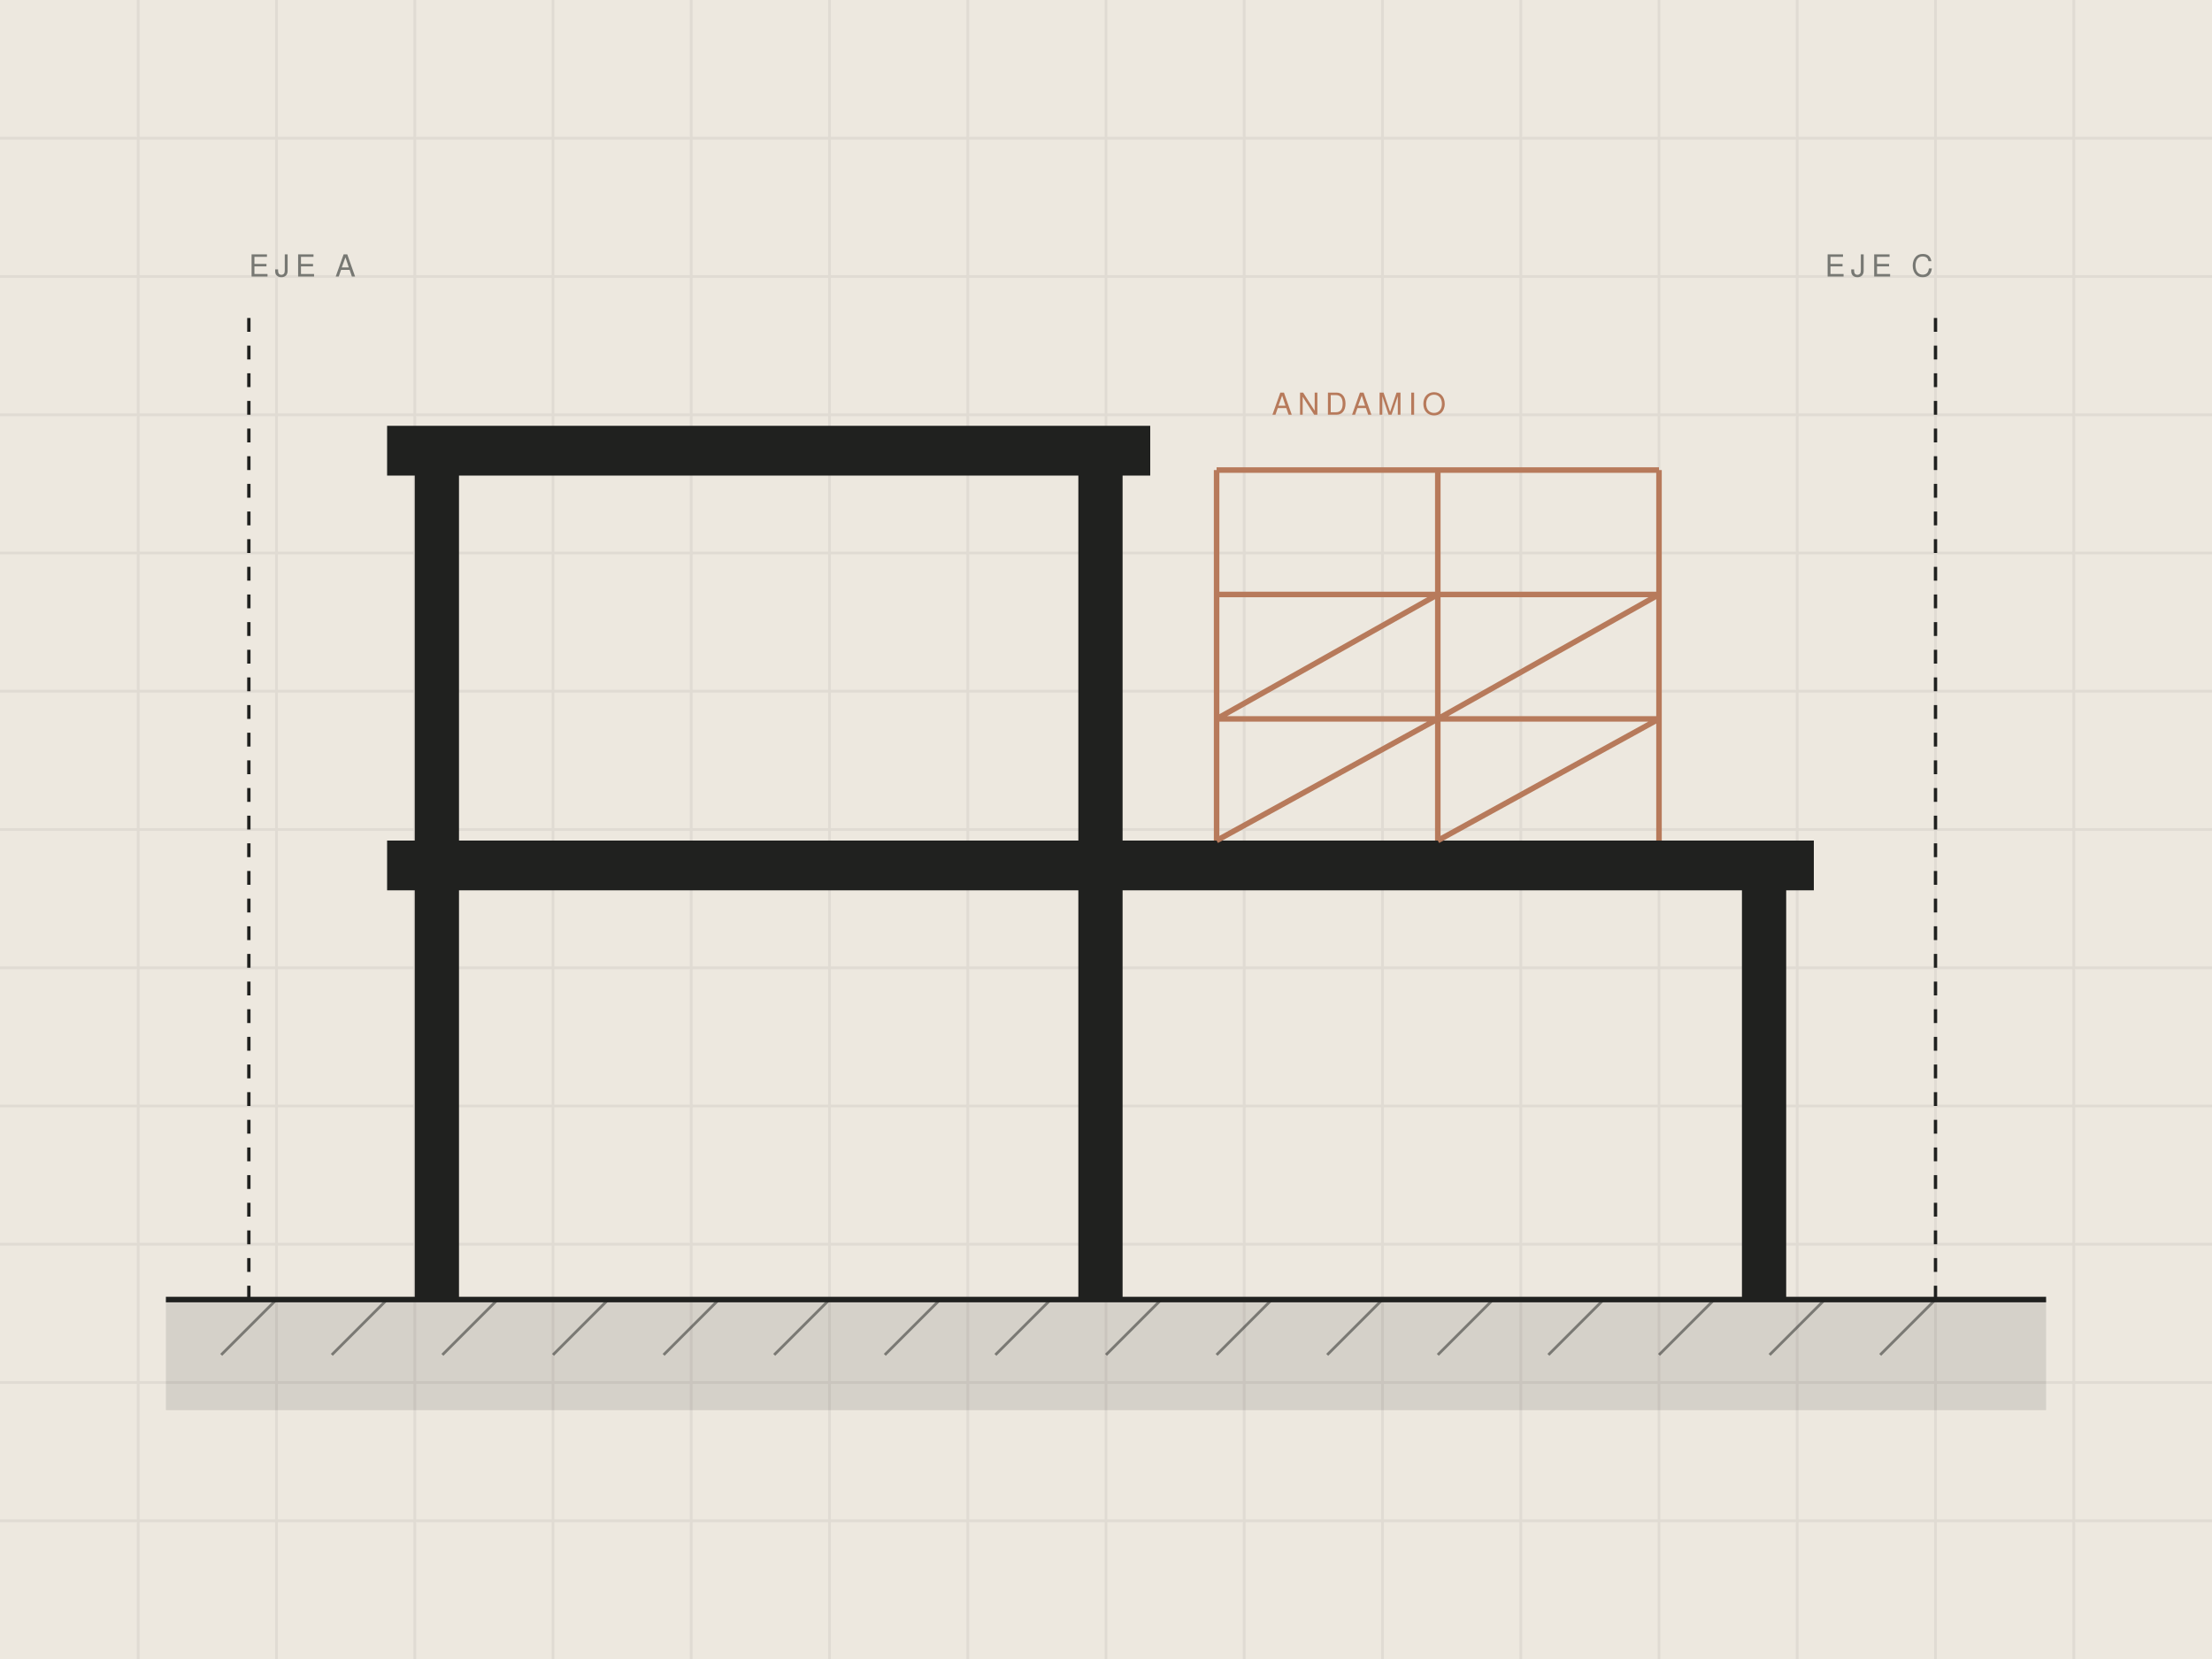
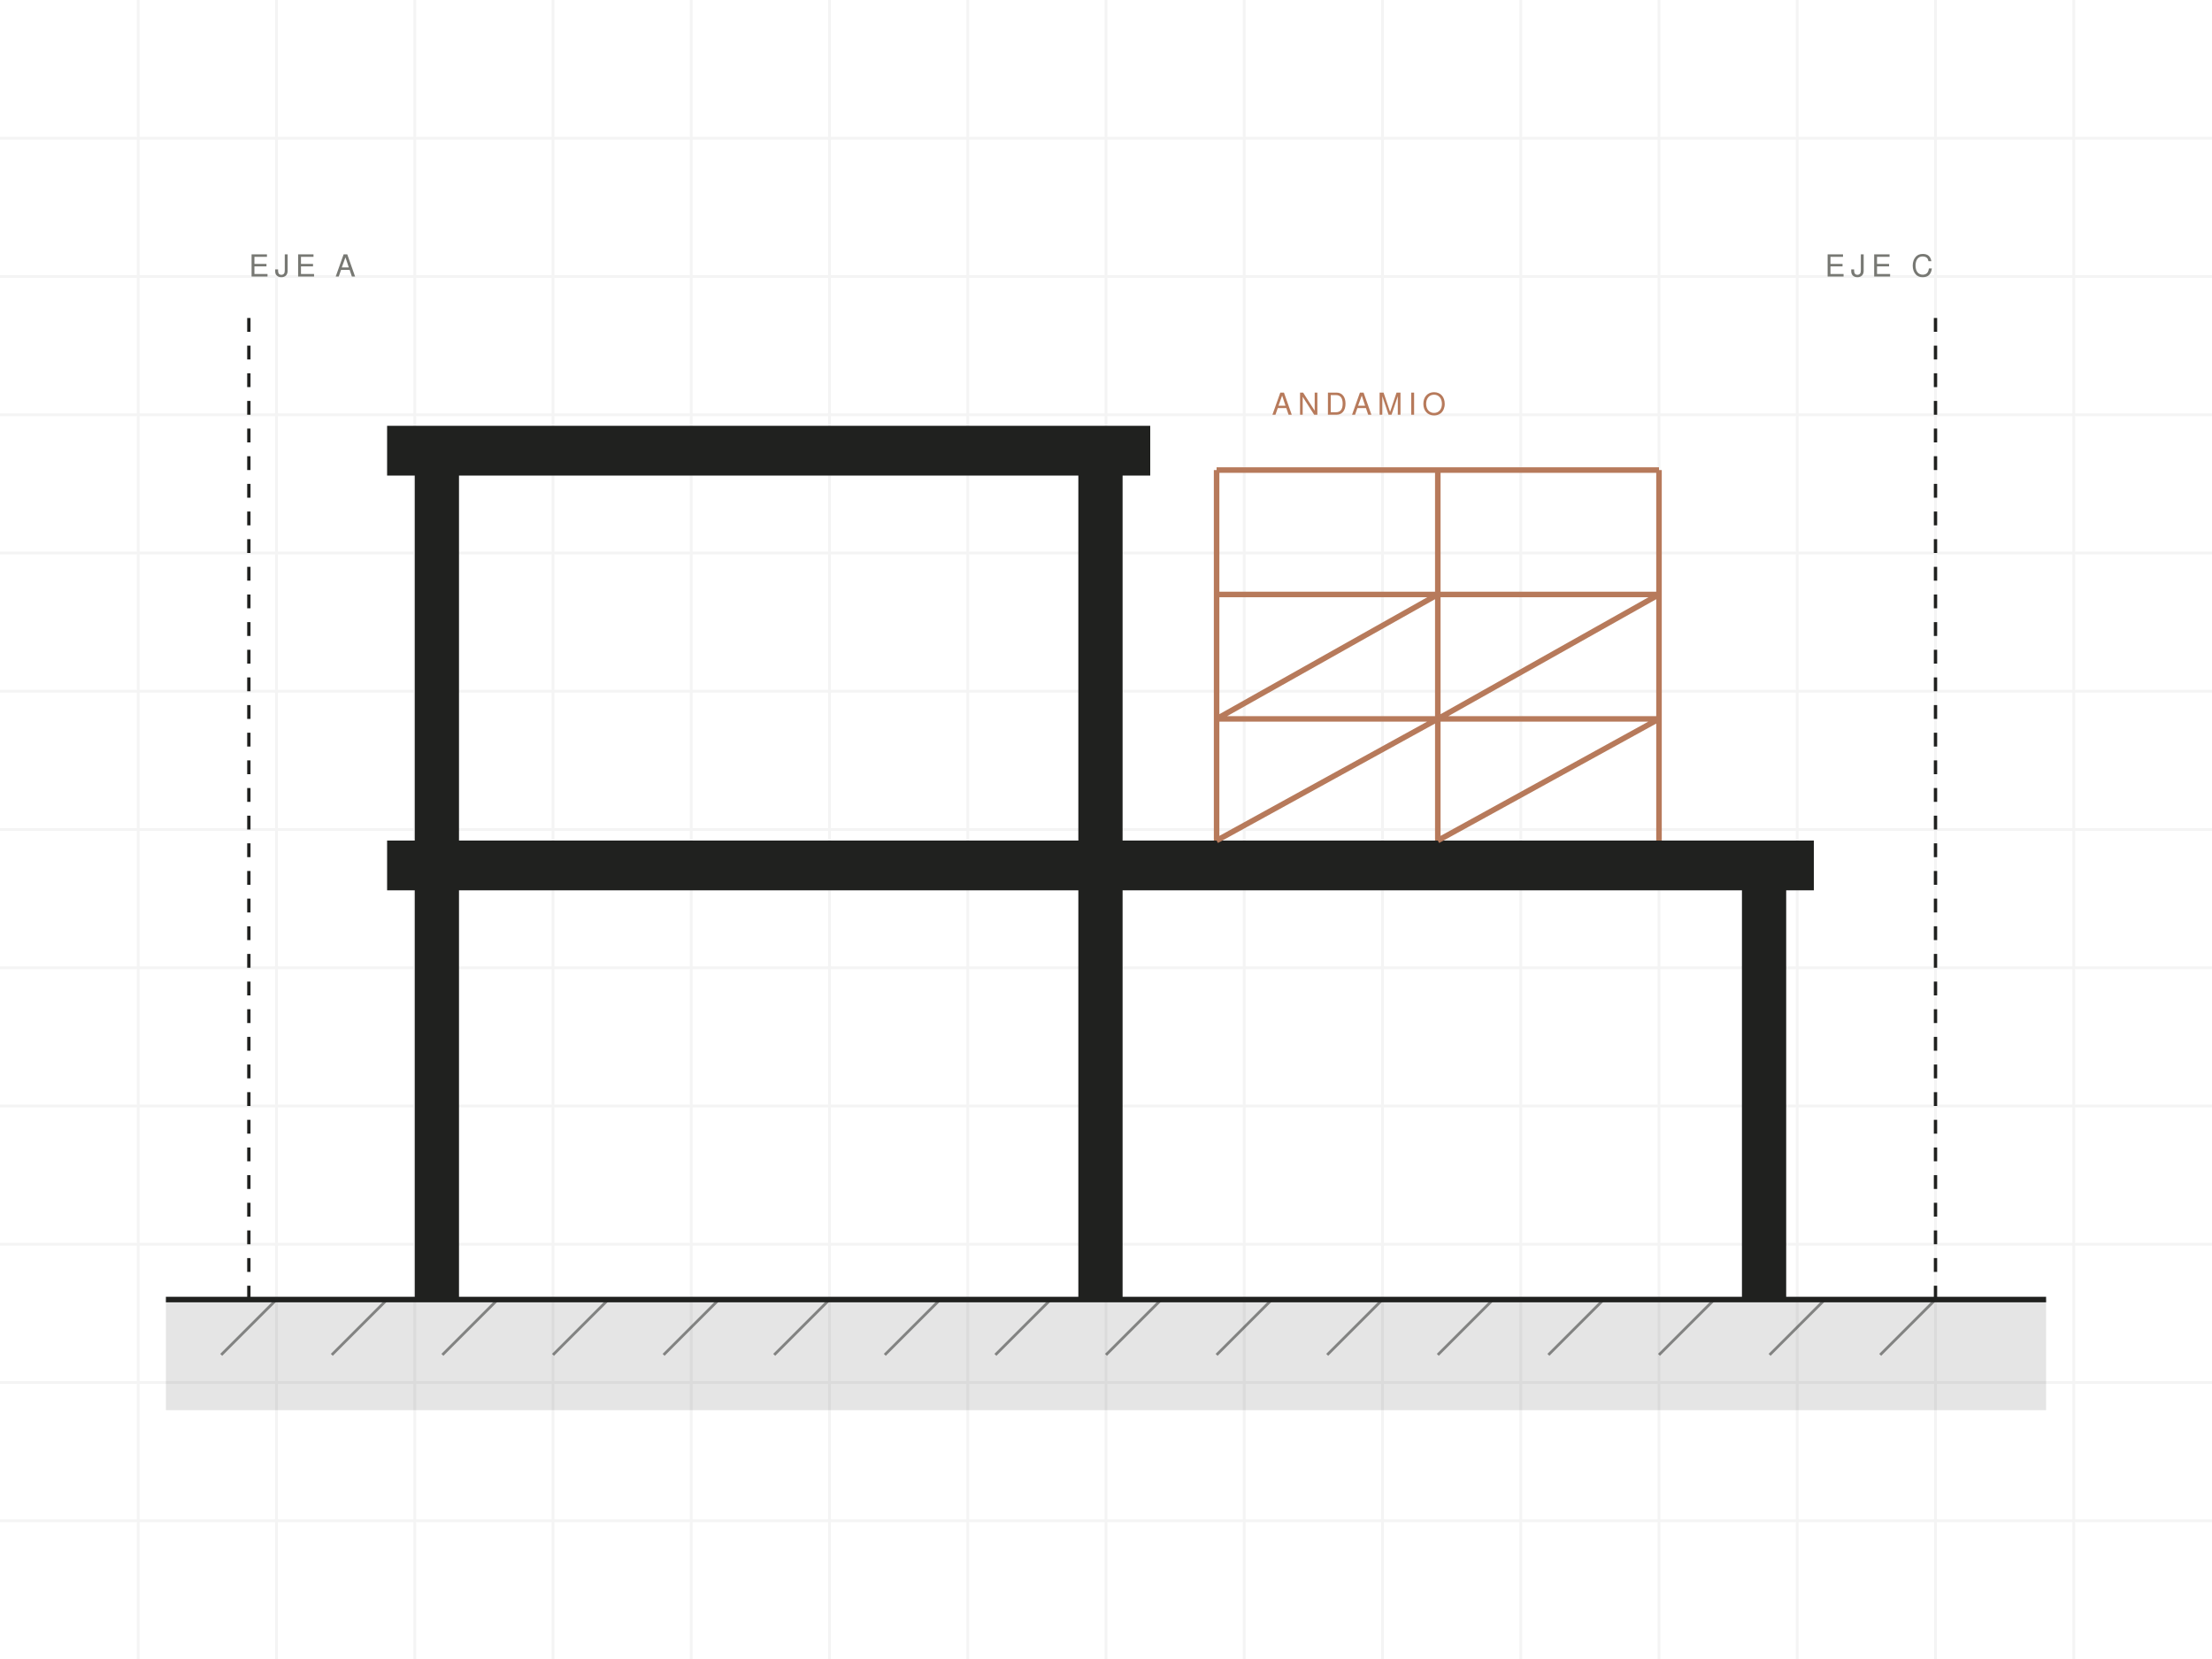
<svg xmlns="http://www.w3.org/2000/svg" viewBox="0 0 800 600" role="img" aria-label="Esquema estructural de una obra en ejecución">
-   <rect width="800" height="600" fill="#EDE8DF" />
-   <g stroke="#20211F" stroke-opacity=".06" stroke-width="1">
+   <rect width="800" height="600" fill="#FFFFFF" />
+   <g stroke="#20211F" stroke-opacity=".05" stroke-width="1">
    <path d="M0 50H800M0 100H800M0 150H800M0 200H800M0 250H800M0 300H800M0 350H800M0 400H800M0 450H800M0 500H800M0 550H800M50 0V600M100 0V600M150 0V600M200 0V600M250 0V600M300 0V600M350 0V600M400 0V600M450 0V600M500 0V600M550 0V600M600 0V600M650 0V600M700 0V600M750 0V600" />
  </g>
  <path d="M60 470 H740" stroke="#20211F" stroke-width="2" />
  <g fill="#20211F" opacity=".12">
    <rect x="60" y="470" width="680" height="40" />
  </g>
  <g fill="none" stroke="#20211F" stroke-width="1" opacity=".5">
    <path d="M80 490 l20 -20 M120 490 l20 -20 M160 490 l20 -20 M200 490 l20 -20 M240 490 l20 -20 M280 490 l20 -20 M320 490 l20 -20 M360 490 l20 -20 M400 490 l20 -20 M440 490 l20 -20 M480 490 l20 -20 M520 490 l20 -20 M560 490 l20 -20 M600 490 l20 -20 M640 490 l20 -20 M680 490 l20 -20" />
  </g>
  <g fill="#20211F">
    <rect x="150" y="320" width="16" height="150" />
    <rect x="390" y="320" width="16" height="150" />
    <rect x="630" y="320" width="16" height="150" />
    <rect x="140" y="304" width="516" height="18" />
    <rect x="150" y="170" width="16" height="134" />
    <rect x="390" y="170" width="16" height="134" />
    <rect x="140" y="154" width="276" height="18" />
  </g>
  <g fill="none" stroke="#B77A5B" stroke-width="2">
    <path d="M440 304 V170 M520 304 V170 M600 304 V170 M440 170 H600 M440 260 H600 M440 215 H600 M440 304 L520 260 M520 304 L600 260 M440 260 L520 215 M520 260 L600 215" />
  </g>
  <g fill="none" stroke="#20211F" stroke-width="1.2" stroke-dasharray="5 5">
    <path d="M90 470 V110 M700 470 V110" />
  </g>
  <g font-family="Helvetica, Arial, sans-serif" font-size="11" letter-spacing="2" fill="#777873">
    <text x="90" y="100">EJE A</text>
    <text x="660" y="100">EJE C</text>
    <text x="460" y="150" fill="#B77A5B">ANDAMIO</text>
  </g>
</svg>
